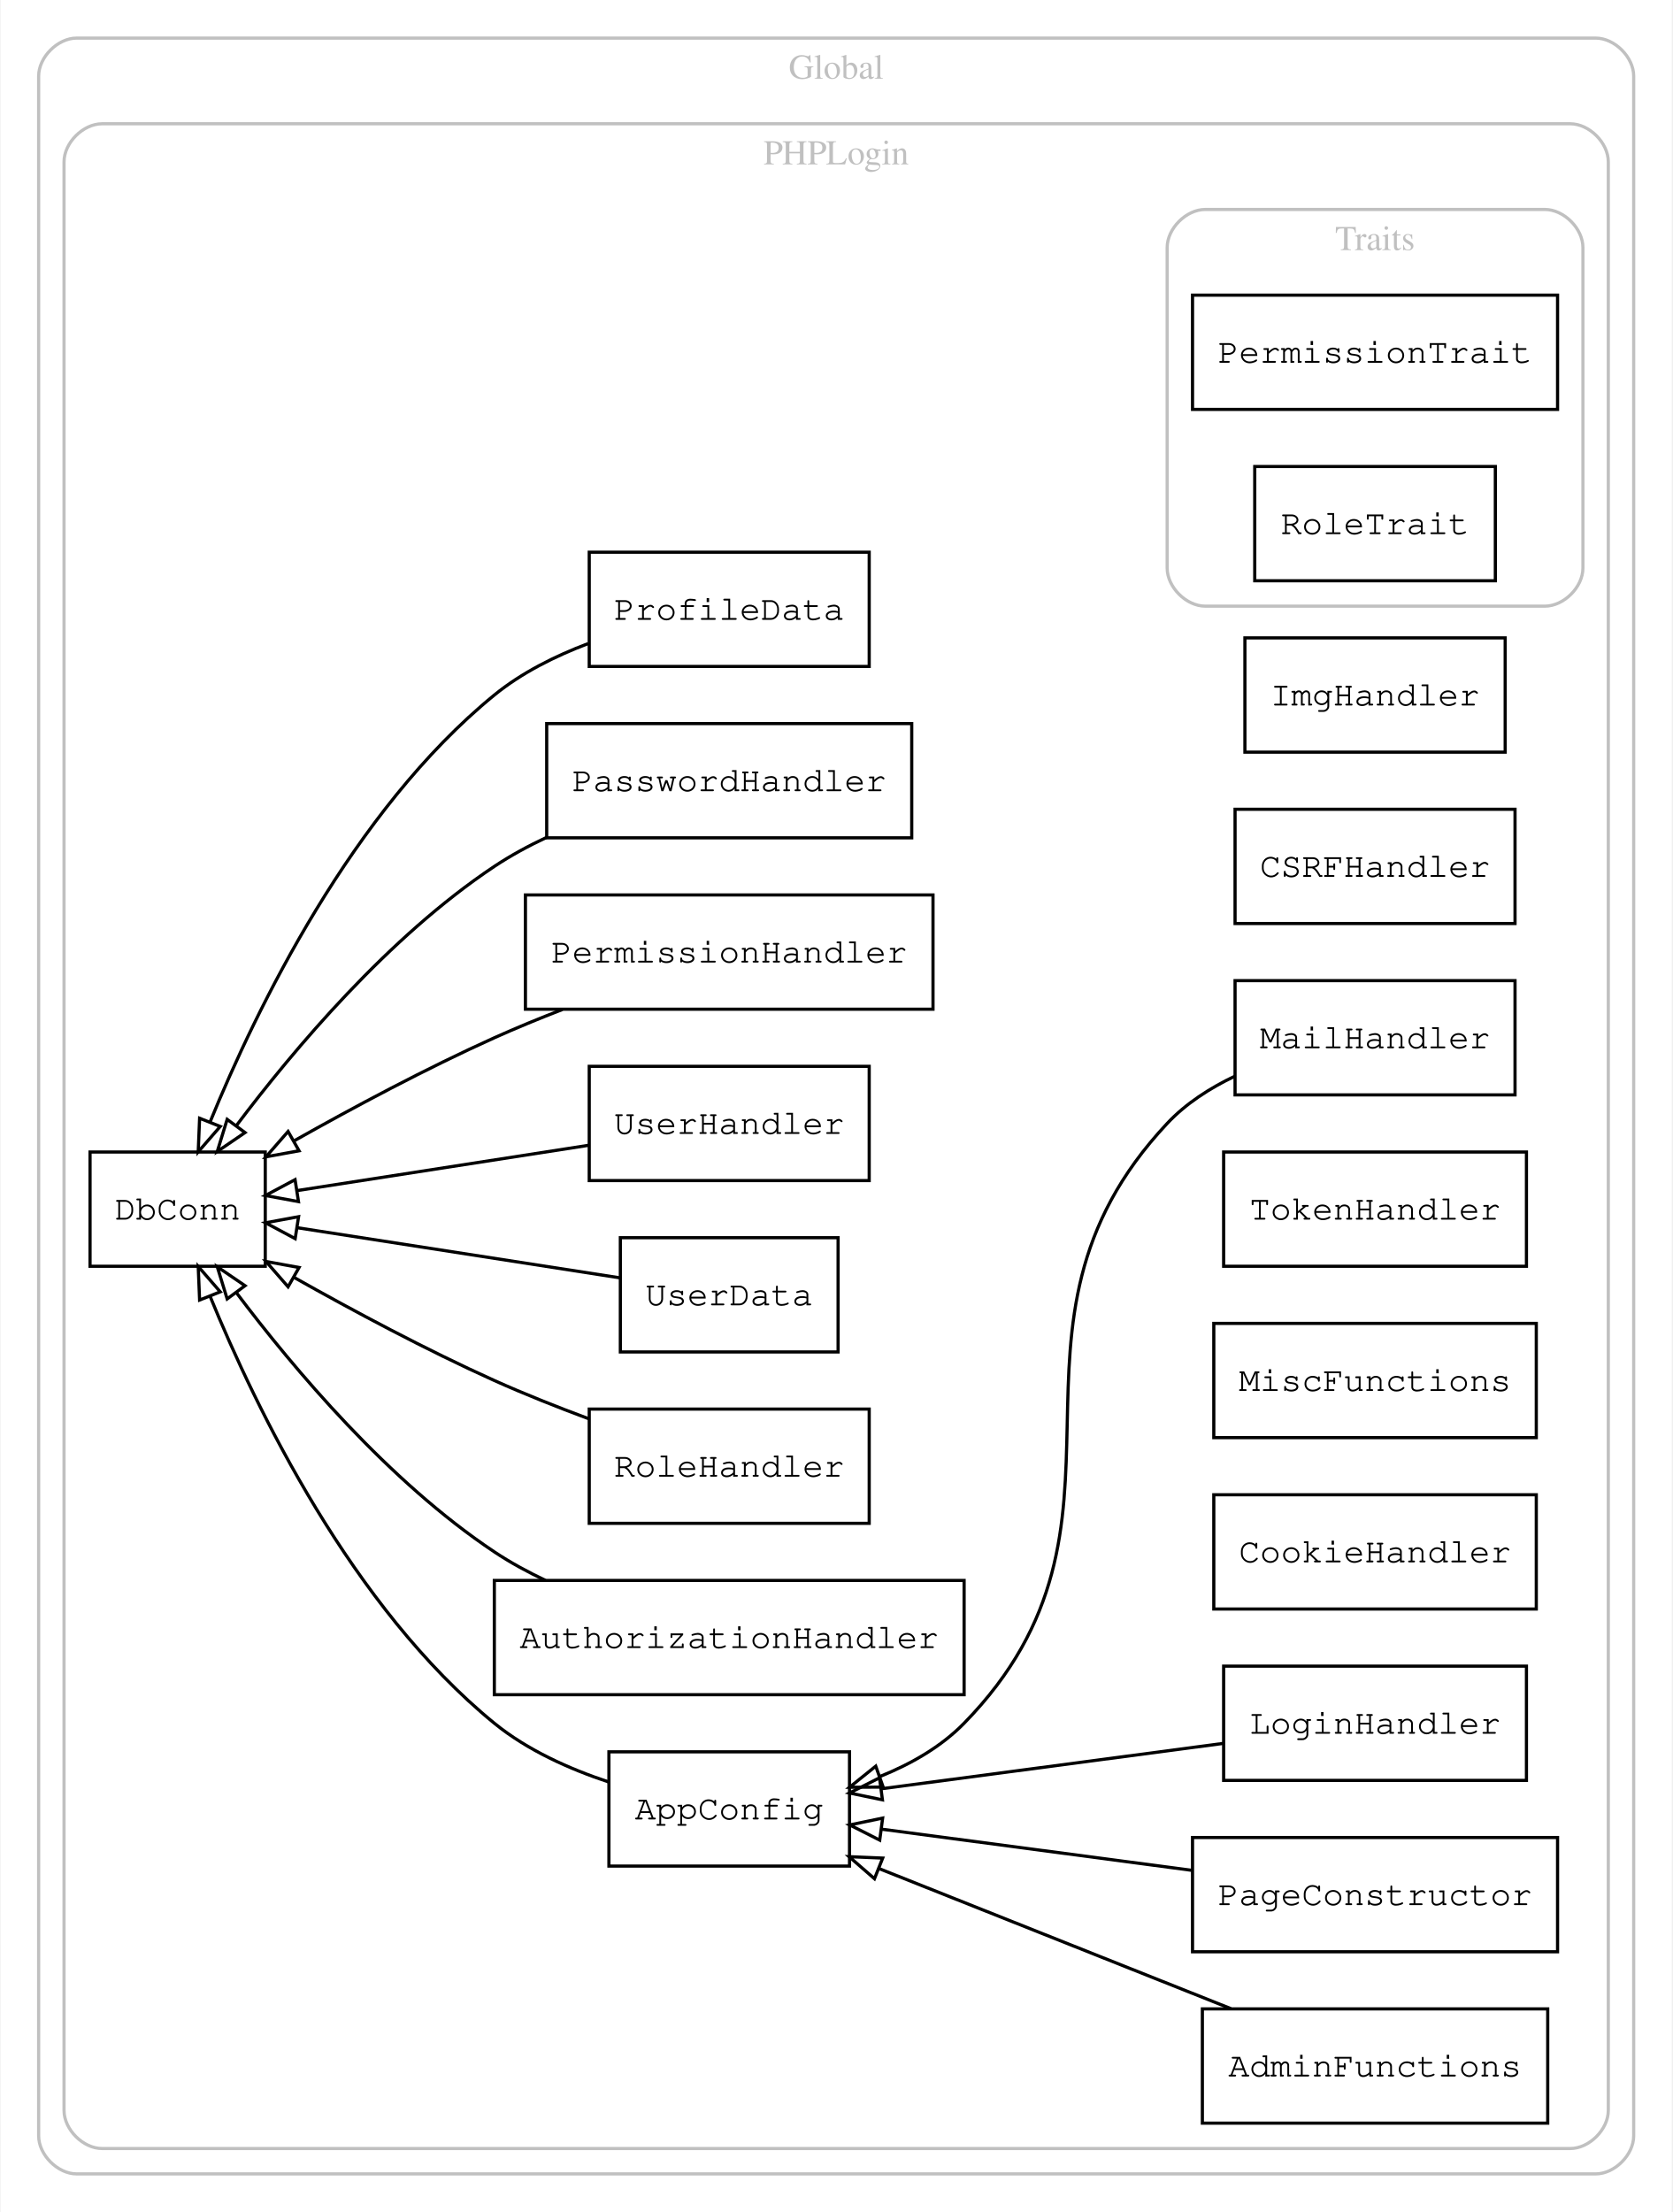
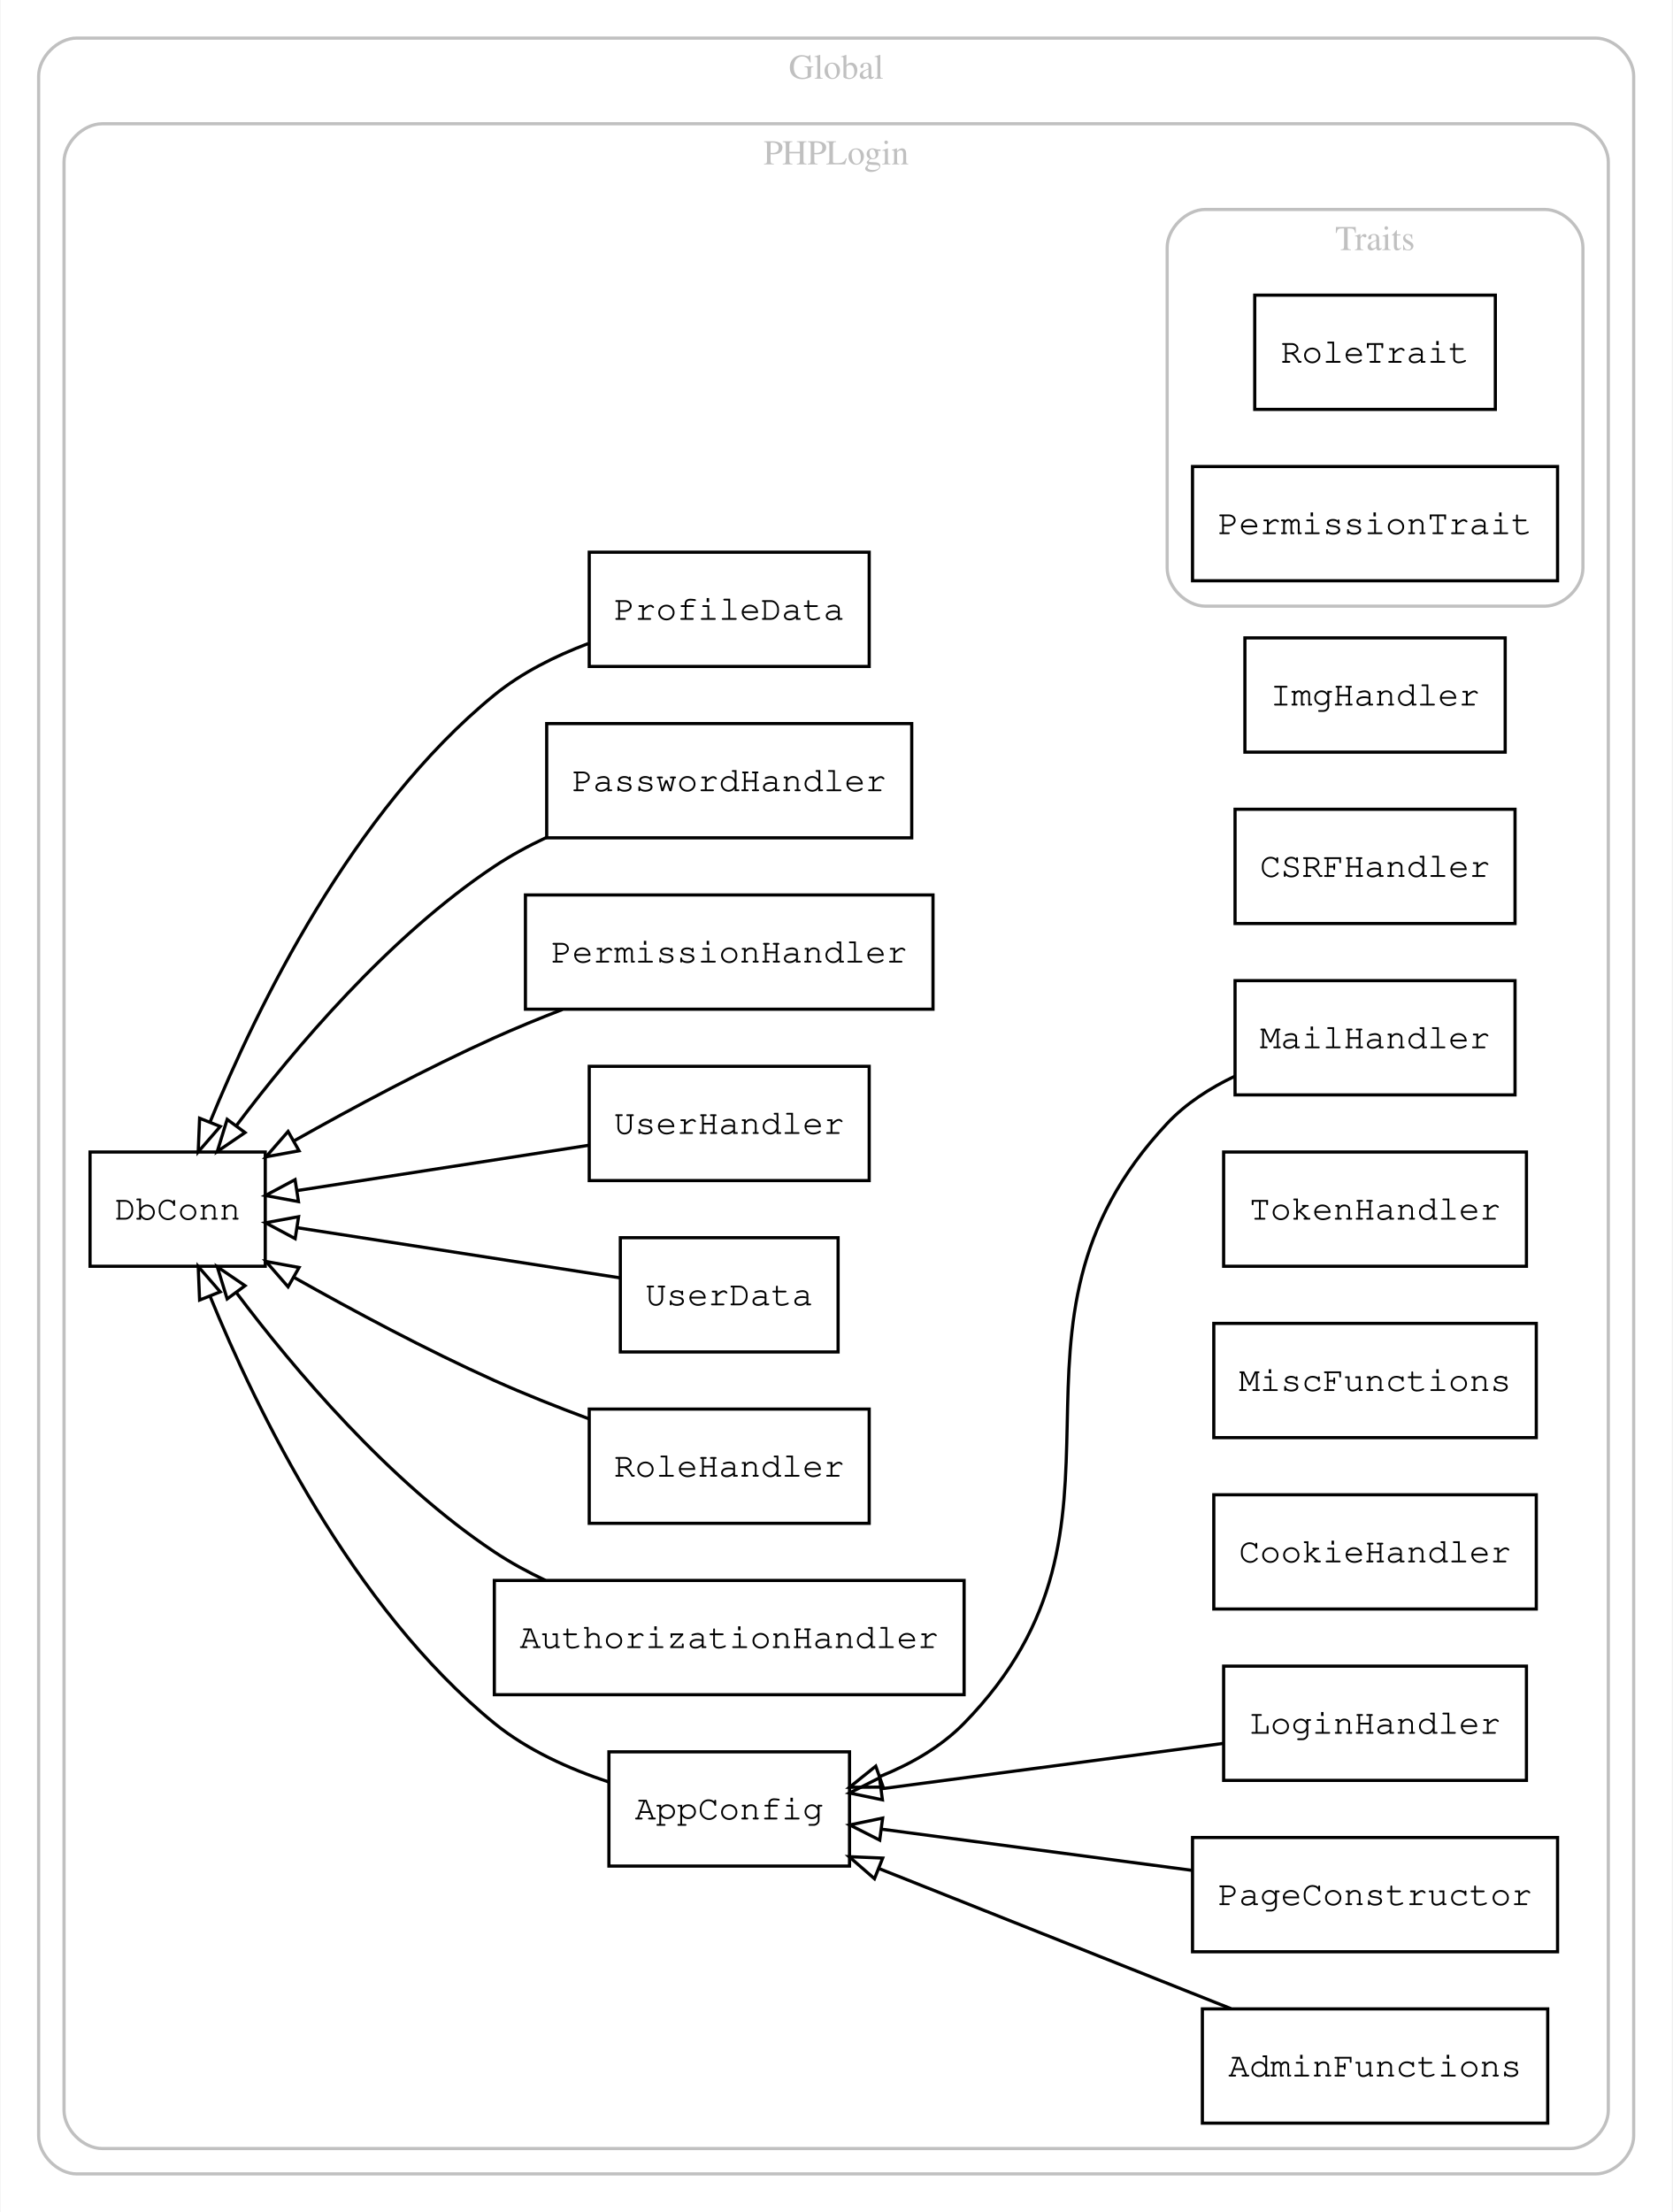
<svg xmlns="http://www.w3.org/2000/svg" width="527pt" height="697pt" viewBox="0.00 0.00 526.64 697.00">
  <g id="graph0" class="graph" transform="scale(1 1) rotate(0) translate(4 693)">
    <polygon fill="#ffffff" stroke="transparent" points="-4,4 -4,-693 522.644,-693 522.644,4 -4,4" />
    <g id="clust1" class="cluster">
      <path fill="none" stroke="#c0c0c0" d="M20,-8C20,-8 498.644,-8 498.644,-8 504.644,-8 510.644,-14 510.644,-20 510.644,-20 510.644,-669 510.644,-669 510.644,-675 504.644,-681 498.644,-681 498.644,-681 20,-681 20,-681 14,-681 8,-675 8,-669 8,-669 8,-20 8,-20 8,-14 14,-8 20,-8" />
      <text text-anchor="middle" x="259.322" y="-668.2" font-family="Times,serif" font-size="11.00" fill="#c0c0c0">Global</text>
    </g>
    <g id="clust2" class="cluster">
      <path fill="none" stroke="#c0c0c0" d="M28,-16C28,-16 490.644,-16 490.644,-16 496.644,-16 502.644,-22 502.644,-28 502.644,-28 502.644,-642 502.644,-642 502.644,-648 496.644,-654 490.644,-654 490.644,-654 28,-654 28,-654 22,-654 16,-648 16,-642 16,-642 16,-28 16,-28 16,-22 22,-16 28,-16" />
      <text text-anchor="middle" x="259.322" y="-641.2" font-family="Times,serif" font-size="11.00" fill="#c0c0c0">PHPLogin</text>
    </g>
    <g id="clust3" class="cluster">
      <path fill="none" stroke="#c0c0c0" d="M375.628,-502C375.628,-502 482.644,-502 482.644,-502 488.644,-502 494.644,-508 494.644,-514 494.644,-514 494.644,-615 494.644,-615 494.644,-621 488.644,-627 482.644,-627 482.644,-627 375.628,-627 375.628,-627 369.628,-627 363.628,-621 363.628,-615 363.628,-615 363.628,-514 363.628,-514 363.628,-508 369.628,-502 375.628,-502" />
      <text text-anchor="middle" x="429.136" y="-614.2" font-family="Times,serif" font-size="11.00" fill="#c0c0c0">Traits</text>
    </g>
    <g id="node1" class="node">
-       <polygon fill="none" stroke="#000000" points="486.652,-600 371.62,-600 371.62,-564 486.652,-564 486.652,-600" />
-       <text text-anchor="middle" x="429.136" y="-578.7" font-family="Courier,monospace" font-size="11.00" fill="#000000">PermissionTrait</text>
+       <polygon fill="none" stroke="#000000" points="467.047,-600 391.225,-600 391.225,-564 467.047,-564 467.047,-600" />
+       <text text-anchor="middle" x="429.136" y="-578.7" font-family="Courier,monospace" font-size="11.00" fill="#000000">RoleTrait</text>
    </g>
    <g id="node2" class="node">
-       <polygon fill="none" stroke="#000000" points="467.047,-546 391.225,-546 391.225,-510 467.047,-510 467.047,-546" />
-       <text text-anchor="middle" x="429.136" y="-524.7" font-family="Courier,monospace" font-size="11.00" fill="#000000">RoleTrait</text>
+       <polygon fill="none" stroke="#000000" points="486.652,-546 371.62,-546 371.62,-510 486.652,-510 486.652,-546" />
+       <text text-anchor="middle" x="429.136" y="-524.7" font-family="Courier,monospace" font-size="11.00" fill="#000000">PermissionTrait</text>
    </g>
    <g id="node3" class="node">
      <polygon fill="none" stroke="#000000" points="269.73,-519 181.505,-519 181.505,-483 269.73,-483 269.73,-519" />
      <text text-anchor="middle" x="225.617" y="-497.7" font-family="Courier,monospace" font-size="11.00" fill="#000000">ProfileData</text>
    </g>
    <g id="node10" class="node">
      <polygon fill="none" stroke="#000000" points="79.411,-330 24.195,-330 24.195,-294 79.411,-294 79.411,-330" />
      <text text-anchor="middle" x="51.803" y="-308.7" font-family="Courier,monospace" font-size="11.00" fill="#000000">DbConn</text>
    </g>
    <g id="edge1" class="edge">
      <path fill="none" stroke="#000000" d="M181.181,-490.216C170.753,-486.277 160.191,-481.003 151.606,-474 106.799,-437.451 76.606,-375.144 61.99,-339.391" />
      <polygon fill="none" stroke="#000000" points="65.226,-338.056 58.282,-330.055 58.721,-340.64 65.226,-338.056" />
    </g>
    <g id="node4" class="node">
      <polygon fill="none" stroke="#000000" points="283.133,-465 168.101,-465 168.101,-429 283.133,-429 283.133,-465" />
      <text text-anchor="middle" x="225.617" y="-443.7" font-family="Courier,monospace" font-size="11.00" fill="#000000">PasswordHandler</text>
    </g>
    <g id="edge2" class="edge">
      <path fill="none" stroke="#000000" d="M168.105,-429.16C162.339,-426.456 156.73,-423.411 151.606,-420 118.338,-397.854 88.437,-362.408 70.226,-338.209" />
      <polygon fill="none" stroke="#000000" points="73.039,-336.127 64.285,-330.159 67.407,-340.284 73.039,-336.127" />
    </g>
    <g id="node5" class="node">
      <polygon fill="none" stroke="#000000" points="470.147,-492 388.125,-492 388.125,-456 470.147,-456 470.147,-492" />
      <text text-anchor="middle" x="429.136" y="-470.7" font-family="Courier,monospace" font-size="11.00" fill="#000000">ImgHandler</text>
    </g>
    <g id="node6" class="node">
      <polygon fill="none" stroke="#000000" points="289.836,-411 161.399,-411 161.399,-375 289.836,-375 289.836,-411" />
      <text text-anchor="middle" x="225.617" y="-389.7" font-family="Courier,monospace" font-size="11.00" fill="#000000">PermissionHandler</text>
    </g>
    <g id="edge3" class="edge">
      <path fill="none" stroke="#000000" d="M173.074,-374.913C165.795,-372.094 158.466,-369.087 151.606,-366 130.147,-356.342 106.984,-343.94 88.379,-333.457" />
      <polygon fill="none" stroke="#000000" points="90.063,-330.388 79.64,-328.486 86.602,-336.473 90.063,-330.388" />
    </g>
    <g id="node7" class="node">
      <polygon fill="none" stroke="#000000" points="269.73,-357 181.505,-357 181.505,-321 269.73,-321 269.73,-357" />
      <text text-anchor="middle" x="225.617" y="-335.7" font-family="Courier,monospace" font-size="11.00" fill="#000000">UserHandler</text>
    </g>
    <g id="edge4" class="edge">
      <path fill="none" stroke="#000000" d="M181.307,-332.117C152.982,-327.717 116.637,-322.071 89.663,-317.881" />
      <polygon fill="none" stroke="#000000" points="89.877,-314.372 79.458,-316.296 88.802,-321.289 89.877,-314.372" />
    </g>
    <g id="node8" class="node">
      <polygon fill="none" stroke="#000000" points="263.528,-141 187.706,-141 187.706,-105 263.528,-105 263.528,-141" />
      <text text-anchor="middle" x="225.617" y="-119.7" font-family="Courier,monospace" font-size="11.00" fill="#000000">AppConfig</text>
    </g>
    <g id="edge5" class="edge">
      <path fill="none" stroke="#000000" d="M187.71,-131.477C175.274,-135.585 161.993,-141.528 151.606,-150 106.799,-186.549 76.606,-248.856 61.99,-284.609" />
      <polygon fill="none" stroke="#000000" points="58.721,-283.36 58.282,-293.945 65.226,-285.944 58.721,-283.36" />
    </g>
    <g id="node9" class="node">
      <polygon fill="none" stroke="#000000" points="473.249,-438 385.023,-438 385.023,-402 473.249,-402 473.249,-438" />
      <text text-anchor="middle" x="429.136" y="-416.7" font-family="Courier,monospace" font-size="11.00" fill="#000000">CSRFHandler</text>
    </g>
    <g id="node11" class="node">
      <polygon fill="none" stroke="#000000" points="473.249,-384 385.023,-384 385.023,-348 473.249,-348 473.249,-384" />
      <text text-anchor="middle" x="429.136" y="-362.7" font-family="Courier,monospace" font-size="11.00" fill="#000000">MailHandler</text>
    </g>
    <g id="edge6" class="edge">
      <path fill="none" stroke="#000000" d="M384.97,-353.9C377.084,-350.147 369.517,-345.282 363.628,-339 302.971,-274.302 361.603,-213.436 299.628,-150 292.388,-142.589 282.952,-137.2 273.254,-133.285" />
      <polygon fill="none" stroke="#000000" points="274.135,-129.884 263.541,-129.841 271.796,-136.482 274.135,-129.884" />
    </g>
    <g id="node12" class="node">
      <polygon fill="none" stroke="#000000" points="476.849,-330 381.423,-330 381.423,-294 476.849,-294 476.849,-330" />
      <text text-anchor="middle" x="429.136" y="-308.7" font-family="Courier,monospace" font-size="11.00" fill="#000000">TokenHandler</text>
    </g>
    <g id="node13" class="node">
      <polygon fill="none" stroke="#000000" points="479.95,-276 378.322,-276 378.322,-240 479.95,-240 479.95,-276" />
      <text text-anchor="middle" x="429.136" y="-254.7" font-family="Courier,monospace" font-size="11.00" fill="#000000">MiscFunctions</text>
    </g>
    <g id="node14" class="node">
      <polygon fill="none" stroke="#000000" points="259.926,-303 191.308,-303 191.308,-267 259.926,-267 259.926,-303" />
      <text text-anchor="middle" x="225.617" y="-281.7" font-family="Courier,monospace" font-size="11.00" fill="#000000">UserData</text>
    </g>
    <g id="edge7" class="edge">
      <path fill="none" stroke="#000000" d="M191.277,-290.334C161.983,-294.885 119.926,-301.418 89.665,-306.119" />
      <polygon fill="none" stroke="#000000" points="88.837,-302.705 79.493,-307.699 89.912,-309.622 88.837,-302.705" />
    </g>
    <g id="node15" class="node">
      <polygon fill="none" stroke="#000000" points="479.95,-222 378.322,-222 378.322,-186 479.95,-186 479.95,-222" />
      <text text-anchor="middle" x="429.136" y="-200.7" font-family="Courier,monospace" font-size="11.00" fill="#000000">CookieHandler</text>
    </g>
    <g id="node16" class="node">
      <polygon fill="none" stroke="#000000" points="476.849,-168 381.423,-168 381.423,-132 476.849,-132 476.849,-168" />
      <text text-anchor="middle" x="429.136" y="-146.7" font-family="Courier,monospace" font-size="11.00" fill="#000000">LoginHandler</text>
    </g>
    <g id="edge8" class="edge">
      <path fill="none" stroke="#000000" d="M381.42,-143.67C348.979,-139.366 306.216,-133.693 273.698,-129.379" />
      <polygon fill="none" stroke="#000000" points="273.9,-125.875 263.527,-128.029 272.979,-132.814 273.9,-125.875" />
    </g>
    <g id="node17" class="node">
      <polygon fill="none" stroke="#000000" points="269.73,-249 181.505,-249 181.505,-213 269.73,-213 269.73,-249" />
      <text text-anchor="middle" x="225.617" y="-227.7" font-family="Courier,monospace" font-size="11.00" fill="#000000">RoleHandler</text>
    </g>
    <g id="edge9" class="edge">
      <path fill="none" stroke="#000000" d="M181.361,-245.947C171.459,-249.621 161.086,-253.734 151.606,-258 130.147,-267.658 106.984,-280.06 88.379,-290.543" />
      <polygon fill="none" stroke="#000000" points="86.602,-287.527 79.64,-295.514 90.063,-293.612 86.602,-287.527" />
    </g>
    <g id="node18" class="node">
      <polygon fill="none" stroke="#000000" points="299.639,-195 151.596,-195 151.596,-159 299.639,-159 299.639,-195" />
      <text text-anchor="middle" x="225.617" y="-173.7" font-family="Courier,monospace" font-size="11.00" fill="#000000">AuthorizationHandler</text>
    </g>
    <g id="edge10" class="edge">
      <path fill="none" stroke="#000000" d="M167.721,-195.02C162.09,-197.679 156.616,-200.665 151.606,-204 118.338,-226.146 88.437,-261.592 70.226,-285.791" />
      <polygon fill="none" stroke="#000000" points="67.407,-283.716 64.285,-293.841 73.039,-287.873 67.407,-283.716" />
    </g>
    <g id="node19" class="node">
      <polygon fill="none" stroke="#000000" points="486.652,-114 371.62,-114 371.62,-78 486.652,-78 486.652,-114" />
      <text text-anchor="middle" x="429.136" y="-92.7" font-family="Courier,monospace" font-size="11.00" fill="#000000">PageConstructor</text>
    </g>
    <g id="edge11" class="edge">
      <path fill="none" stroke="#000000" d="M371.36,-103.665C340.454,-107.765 302.845,-112.754 273.573,-116.638" />
      <polygon fill="none" stroke="#000000" points="273.045,-113.177 263.592,-117.962 273.965,-120.117 273.045,-113.177" />
    </g>
    <g id="node20" class="node">
      <polygon fill="none" stroke="#000000" points="483.552,-60 374.72,-60 374.72,-24 483.552,-24 483.552,-60" />
      <text text-anchor="middle" x="429.136" y="-38.7" font-family="Courier,monospace" font-size="11.00" fill="#000000">AdminFunctions</text>
    </g>
    <g id="edge12" class="edge">
      <path fill="none" stroke="#000000" d="M383.716,-60.077C350.768,-73.19 306.314,-90.883 272.936,-104.167" />
      <polygon fill="none" stroke="#000000" points="271.394,-101.014 263.397,-107.964 273.982,-107.518 271.394,-101.014" />
    </g>
  </g>
</svg>
